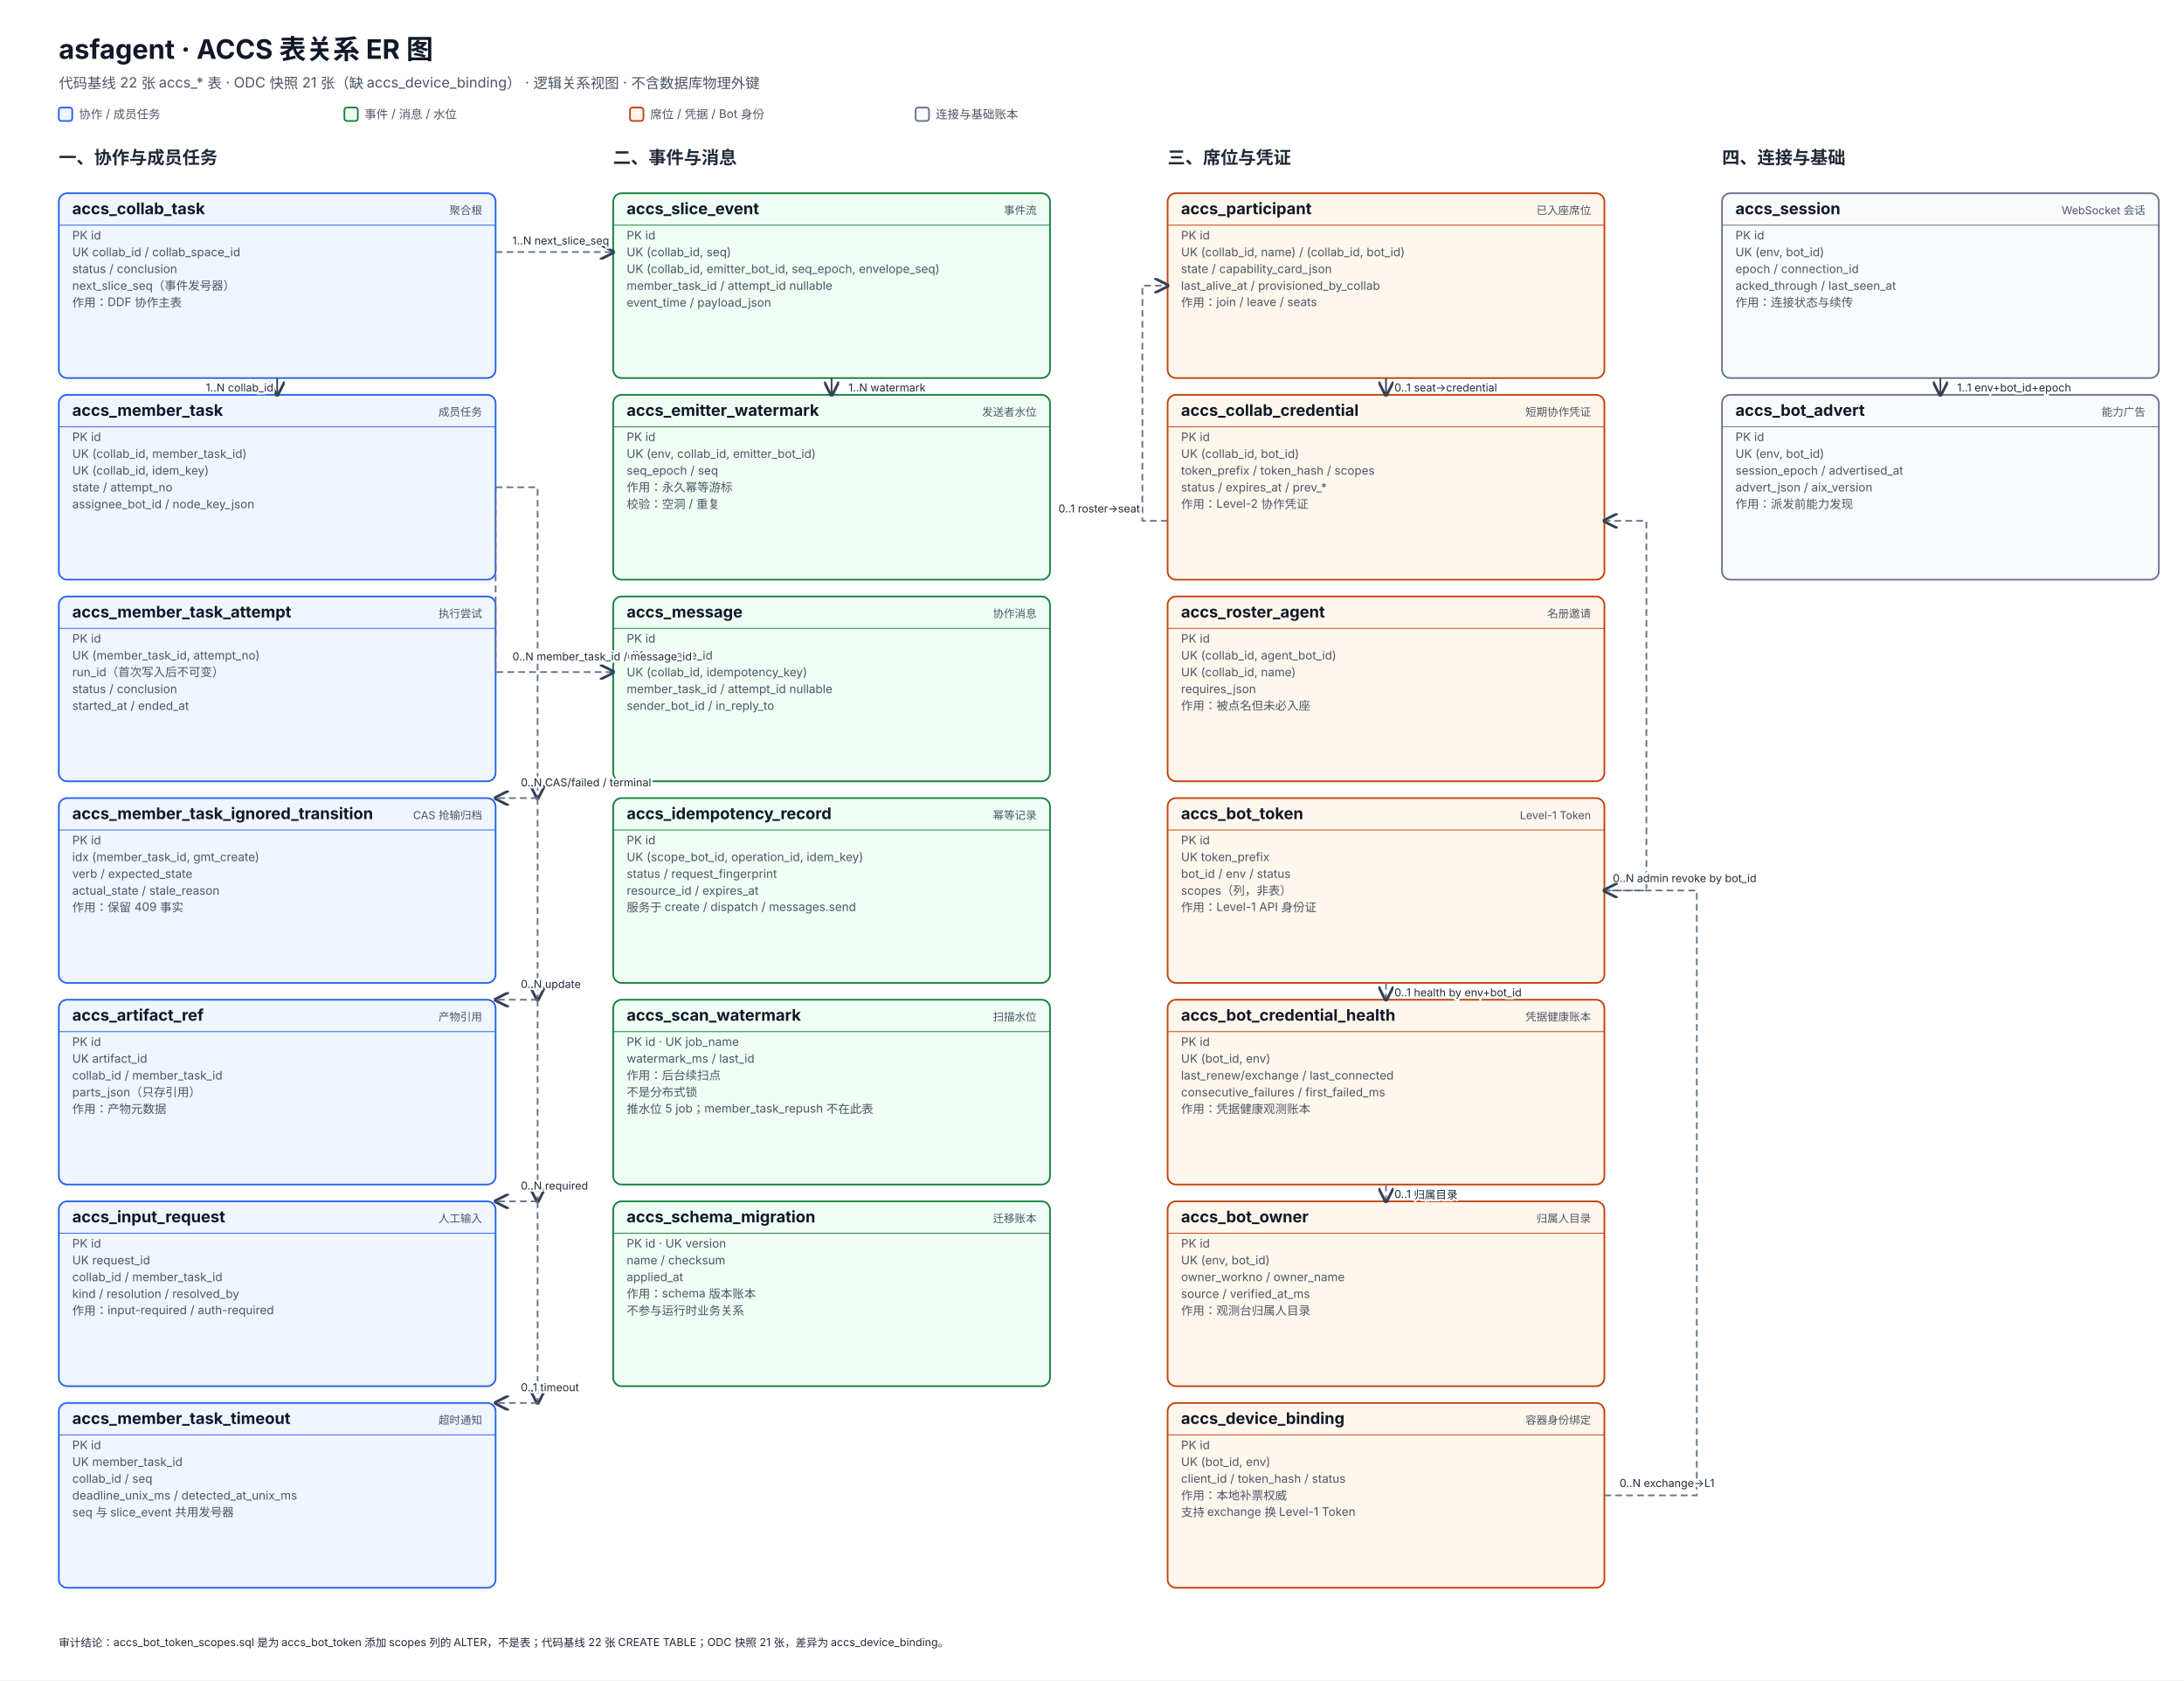
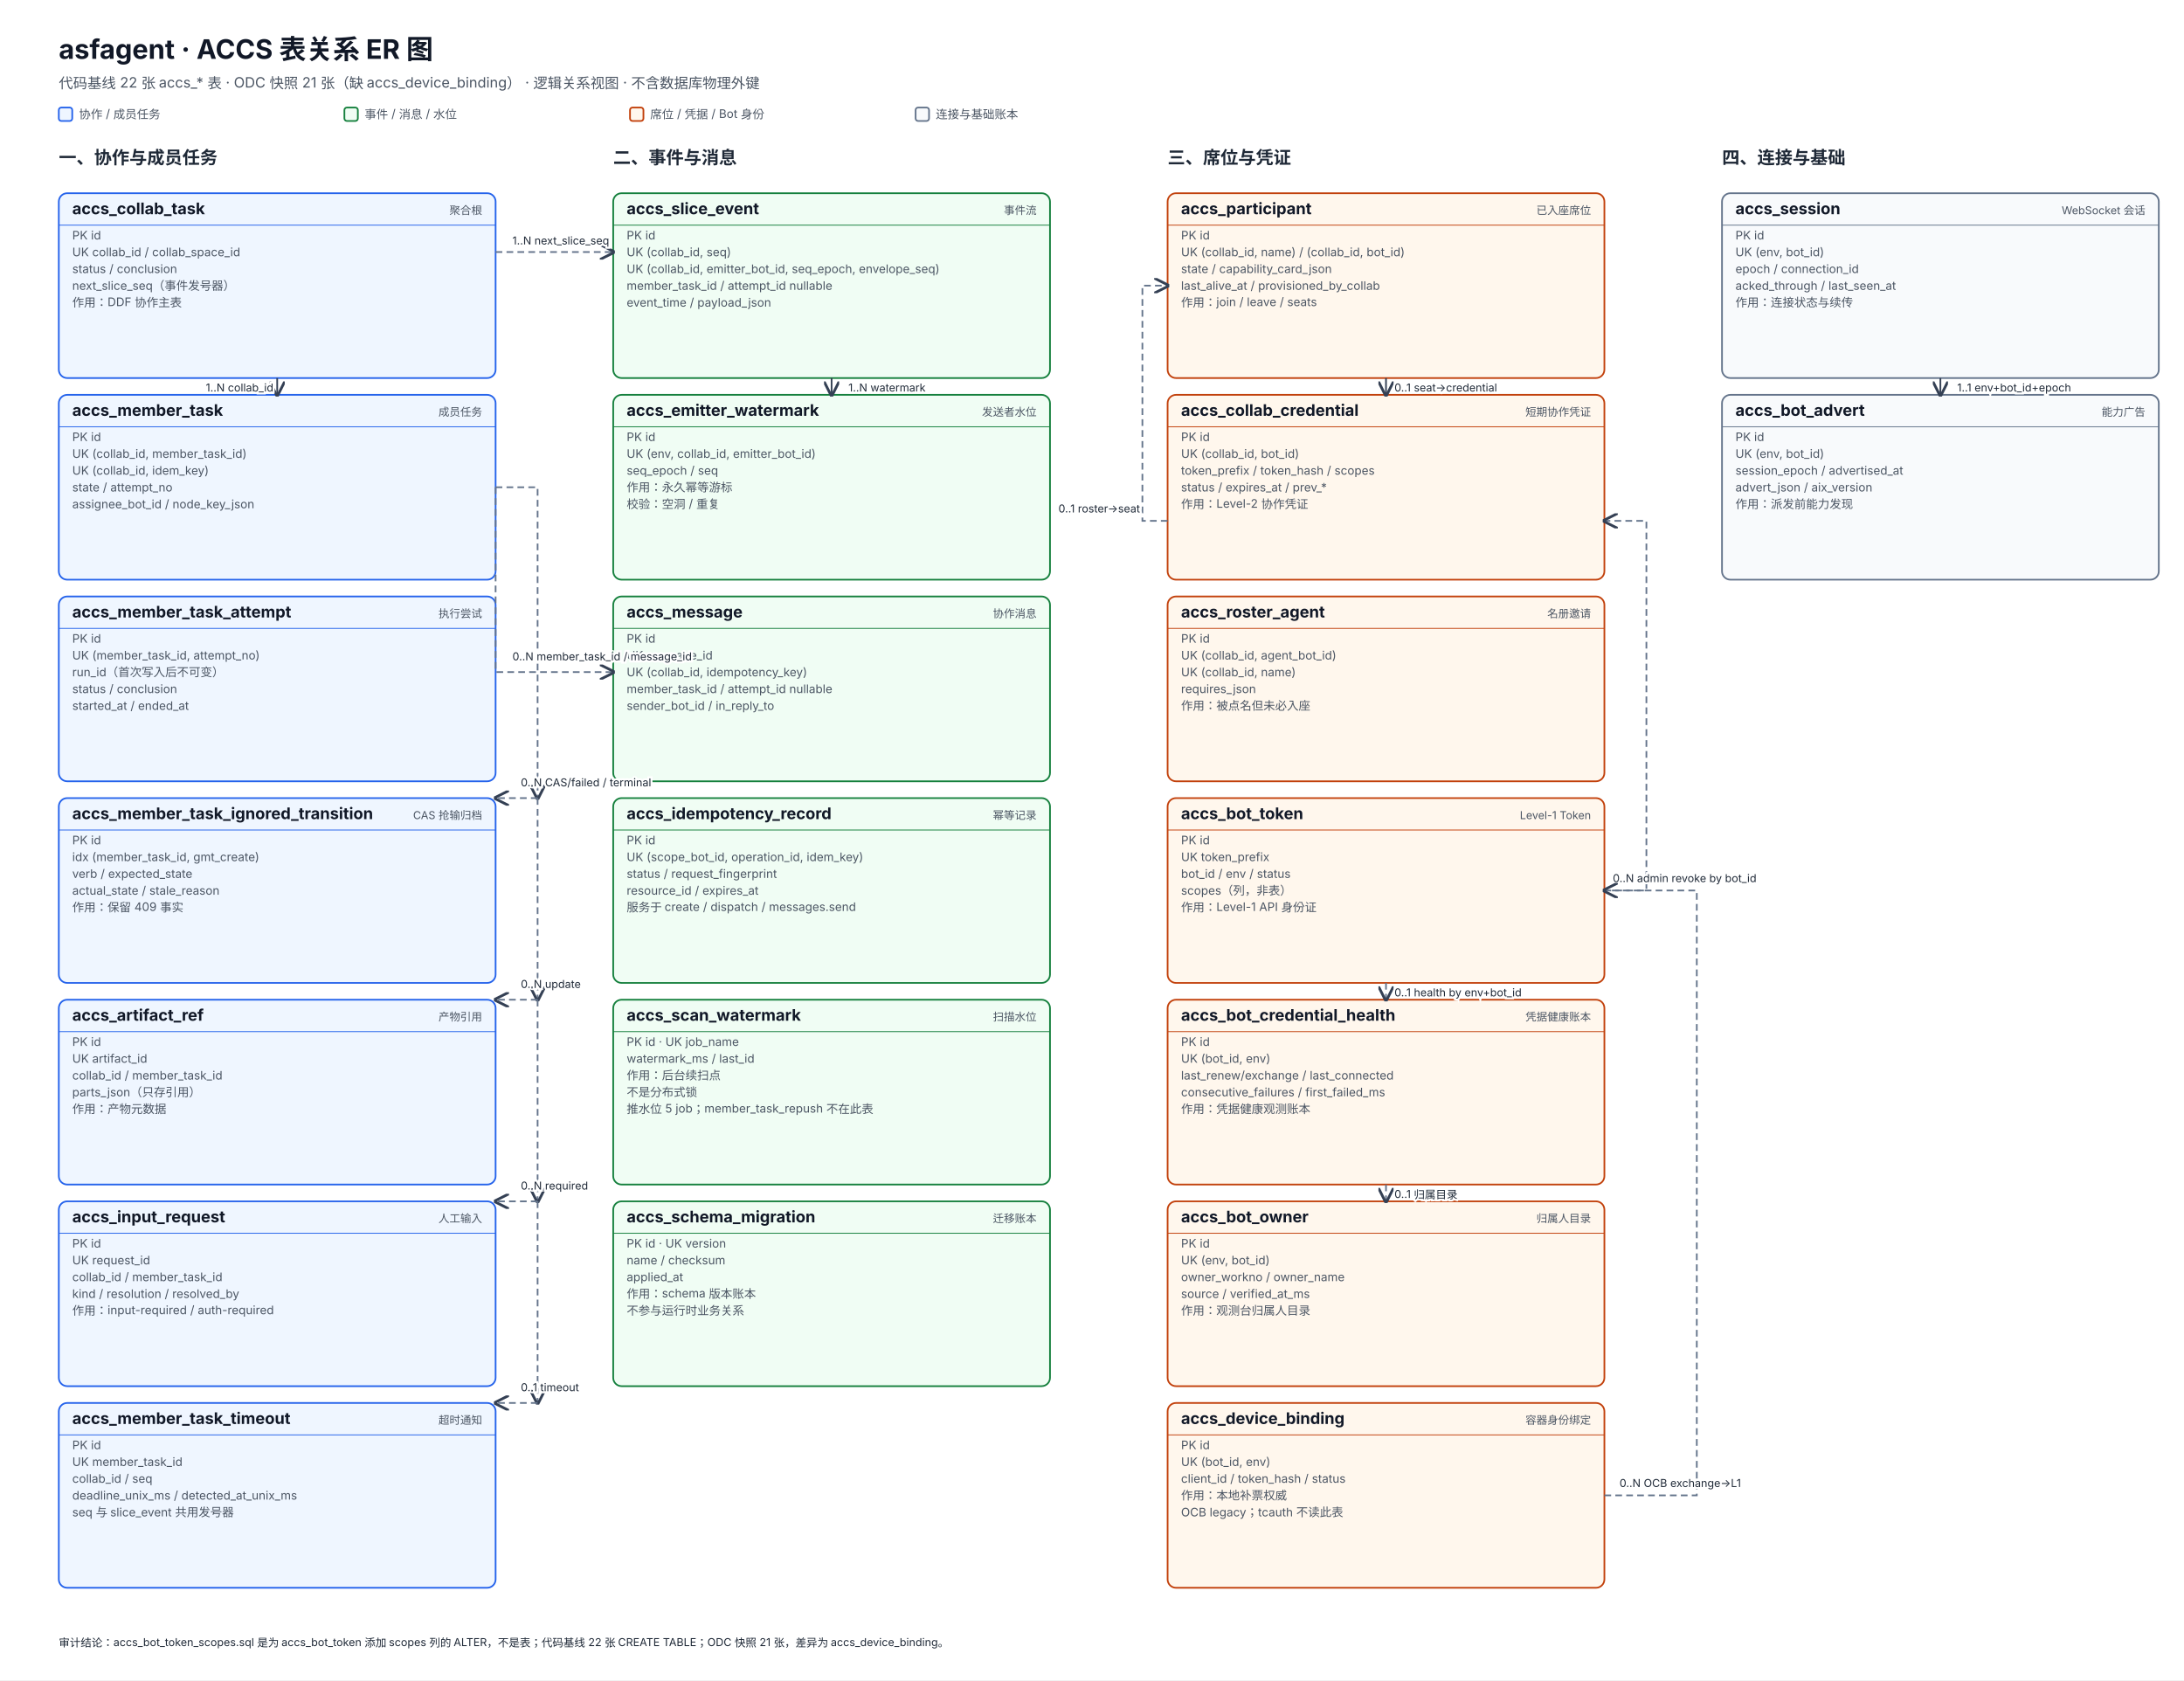
<svg xmlns="http://www.w3.org/2000/svg" width="2600" height="2000" viewBox="0 0 2600 2000">
  <defs>
    <marker id="arr" markerWidth="9" markerHeight="9" refX="8" refY="4.5" orient="auto">
      <path d="M0 0L9 4.5L0 9" fill="none" stroke="#344054" stroke-width="1.6" />
    </marker>
  </defs>
  <rect width="2600" height="2000" fill="#fff" />
  <style>text{font-family:Inter,Segoe UI,Arial,"PingFang SC",sans-serif;fill:#111827}.t{font-size:32px;font-weight:700}.s{font-size:17px;fill:#4b5563}.sec{font-size:21px;font-weight:700;fill:#1f2937}.box{font-size:19px;font-weight:700}.tag{font-size:13px;fill:#4b5563}.f{font-size:14px;fill:#4b5563}.r{font-size:13px;fill:#1f2937;paint-order:stroke;stroke:#fff;stroke-width:5px}</style>
  <text x="70" y="70" class="t">asfagent · ACCS 表关系 ER 图</text>
  <text x="70" y="105" class="s">代码基线 22 张 accs_* 表 · ODC 快照 21 张（缺 accs_device_binding） · 逻辑关系视图 · 不含数据库物理外键</text>
  <rect x="70" y="128" width="16" height="16" rx="3" fill="#eff6ff" stroke="#2563eb" stroke-width="2" />
  <text x="94" y="141" class="f">协作 / 成员任务</text>
  <rect x="410" y="128" width="16" height="16" rx="3" fill="#f0fdf4" stroke="#15803d" stroke-width="2" />
  <text x="434" y="141" class="f">事件 / 消息 / 水位</text>
  <rect x="750" y="128" width="16" height="16" rx="3" fill="#fff7ed" stroke="#c2410c" stroke-width="2" />
  <text x="774" y="141" class="f">席位 / 凭据 / Bot 身份</text>
  <rect x="1090" y="128" width="16" height="16" rx="3" fill="#f8fafc" stroke="#64748b" stroke-width="2" />
  <text x="1114" y="141" class="f">连接与基础账本</text>
  <text x="70" y="195" class="sec">一、协作与成员任务</text>
  <text x="730" y="195" class="sec">二、事件与消息</text>
  <text x="1390" y="195" class="sec">三、席位与凭证</text>
  <text x="2050" y="195" class="sec">四、连接与基础</text>
  <rect x="70" y="230" width="520" height="220" rx="10" fill="#eff6ff" stroke="#2563eb" stroke-width="2" />
  <path d="M70 268H590" stroke="#2563eb" stroke-width="1" />
  <text x="86" y="255" class="box">accs_collab_task</text>
  <text x="574" y="255" text-anchor="end" class="tag">聚合根</text>
  <text x="86" y="285" class="f">PK id</text>
  <text x="86" y="305" class="f">UK collab_id / collab_space_id</text>
  <text x="86" y="325" class="f">status / conclusion</text>
  <text x="86" y="345" class="f">next_slice_seq（事件发号器）</text>
  <text x="86" y="365" class="f">作用：DDF 协作主表</text>
  <rect x="70" y="470" width="520" height="220" rx="10" fill="#eff6ff" stroke="#2563eb" stroke-width="2" />
  <path d="M70 508H590" stroke="#2563eb" stroke-width="1" />
  <text x="86" y="495" class="box">accs_member_task</text>
  <text x="574" y="495" text-anchor="end" class="tag">成员任务</text>
  <text x="86" y="525" class="f">PK id</text>
  <text x="86" y="545" class="f">UK (collab_id, member_task_id)</text>
  <text x="86" y="565" class="f">UK (collab_id, idem_key)</text>
  <text x="86" y="585" class="f">state / attempt_no</text>
  <text x="86" y="605" class="f">assignee_bot_id / node_key_json</text>
  <rect x="70" y="710" width="520" height="220" rx="10" fill="#eff6ff" stroke="#2563eb" stroke-width="2" />
  <path d="M70 748H590" stroke="#2563eb" stroke-width="1" />
  <text x="86" y="735" class="box">accs_member_task_attempt</text>
  <text x="574" y="735" text-anchor="end" class="tag">执行尝试</text>
  <text x="86" y="765" class="f">PK id</text>
  <text x="86" y="785" class="f">UK (member_task_id, attempt_no)</text>
  <text x="86" y="805" class="f">run_id（首次写入后不可变）</text>
  <text x="86" y="825" class="f">status / conclusion</text>
  <text x="86" y="845" class="f">started_at / ended_at</text>
  <rect x="70" y="950" width="520" height="220" rx="10" fill="#eff6ff" stroke="#2563eb" stroke-width="2" />
  <path d="M70 988H590" stroke="#2563eb" stroke-width="1" />
  <text x="86" y="975" class="box">accs_member_task_ignored_transition</text>
  <text x="574" y="975" text-anchor="end" class="tag">CAS 抢输归档</text>
  <text x="86" y="1005" class="f">PK id</text>
  <text x="86" y="1025" class="f">idx (member_task_id, gmt_create)</text>
  <text x="86" y="1045" class="f">verb / expected_state</text>
  <text x="86" y="1065" class="f">actual_state / stale_reason</text>
  <text x="86" y="1085" class="f">作用：保留 409 事实</text>
  <rect x="70" y="1190" width="520" height="220" rx="10" fill="#eff6ff" stroke="#2563eb" stroke-width="2" />
  <path d="M70 1228H590" stroke="#2563eb" stroke-width="1" />
  <text x="86" y="1215" class="box">accs_artifact_ref</text>
  <text x="574" y="1215" text-anchor="end" class="tag">产物引用</text>
  <text x="86" y="1245" class="f">PK id</text>
  <text x="86" y="1265" class="f">UK artifact_id</text>
  <text x="86" y="1285" class="f">collab_id / member_task_id</text>
  <text x="86" y="1305" class="f">parts_json（只存引用）</text>
  <text x="86" y="1325" class="f">作用：产物元数据</text>
  <rect x="70" y="1430" width="520" height="220" rx="10" fill="#eff6ff" stroke="#2563eb" stroke-width="2" />
  <path d="M70 1468H590" stroke="#2563eb" stroke-width="1" />
  <text x="86" y="1455" class="box">accs_input_request</text>
  <text x="574" y="1455" text-anchor="end" class="tag">人工输入</text>
  <text x="86" y="1485" class="f">PK id</text>
  <text x="86" y="1505" class="f">UK request_id</text>
  <text x="86" y="1525" class="f">collab_id / member_task_id</text>
  <text x="86" y="1545" class="f">kind / resolution / resolved_by</text>
  <text x="86" y="1565" class="f">作用：input-required / auth-required</text>
  <rect x="70" y="1670" width="520" height="220" rx="10" fill="#eff6ff" stroke="#2563eb" stroke-width="2" />
  <path d="M70 1708H590" stroke="#2563eb" stroke-width="1" />
  <text x="86" y="1695" class="box">accs_member_task_timeout</text>
  <text x="574" y="1695" text-anchor="end" class="tag">超时通知</text>
  <text x="86" y="1725" class="f">PK id</text>
  <text x="86" y="1745" class="f">UK member_task_id</text>
  <text x="86" y="1765" class="f">collab_id / seq</text>
  <text x="86" y="1785" class="f">deadline_unix_ms / detected_at_unix_ms</text>
  <text x="86" y="1805" class="f">seq 与 slice_event 共用发号器</text>
  <rect x="730" y="230" width="520" height="220" rx="10" fill="#f0fdf4" stroke="#15803d" stroke-width="2" />
  <path d="M730 268H1250" stroke="#15803d" stroke-width="1" />
  <text x="746" y="255" class="box">accs_slice_event</text>
  <text x="1234" y="255" text-anchor="end" class="tag">事件流</text>
  <text x="746" y="285" class="f">PK id</text>
  <text x="746" y="305" class="f">UK (collab_id, seq)</text>
  <text x="746" y="325" class="f">UK (collab_id, emitter_bot_id, seq_epoch, envelope_seq)</text>
  <text x="746" y="345" class="f">member_task_id / attempt_id nullable</text>
  <text x="746" y="365" class="f">event_time / payload_json</text>
  <rect x="730" y="470" width="520" height="220" rx="10" fill="#f0fdf4" stroke="#15803d" stroke-width="2" />
  <path d="M730 508H1250" stroke="#15803d" stroke-width="1" />
  <text x="746" y="495" class="box">accs_emitter_watermark</text>
  <text x="1234" y="495" text-anchor="end" class="tag">发送者水位</text>
  <text x="746" y="525" class="f">PK id</text>
  <text x="746" y="545" class="f">UK (env, collab_id, emitter_bot_id)</text>
  <text x="746" y="565" class="f">seq_epoch / seq</text>
  <text x="746" y="585" class="f">作用：永久幂等游标</text>
  <text x="746" y="605" class="f">校验：空洞 / 重复</text>
  <rect x="730" y="710" width="520" height="220" rx="10" fill="#f0fdf4" stroke="#15803d" stroke-width="2" />
  <path d="M730 748H1250" stroke="#15803d" stroke-width="1" />
  <text x="746" y="735" class="box">accs_message</text>
  <text x="1234" y="735" text-anchor="end" class="tag">协作消息</text>
  <text x="746" y="765" class="f">PK id</text>
  <text x="746" y="785" class="f">UK message_id</text>
  <text x="746" y="805" class="f">UK (collab_id, idempotency_key)</text>
  <text x="746" y="825" class="f">member_task_id / attempt_id nullable</text>
  <text x="746" y="845" class="f">sender_bot_id / in_reply_to</text>
  <rect x="730" y="950" width="520" height="220" rx="10" fill="#f0fdf4" stroke="#15803d" stroke-width="2" />
  <path d="M730 988H1250" stroke="#15803d" stroke-width="1" />
  <text x="746" y="975" class="box">accs_idempotency_record</text>
  <text x="1234" y="975" text-anchor="end" class="tag">幂等记录</text>
  <text x="746" y="1005" class="f">PK id</text>
  <text x="746" y="1025" class="f">UK (scope_bot_id, operation_id, idem_key)</text>
  <text x="746" y="1045" class="f">status / request_fingerprint</text>
  <text x="746" y="1065" class="f">resource_id / expires_at</text>
  <text x="746" y="1085" class="f">服务于 create / dispatch / messages.send</text>
  <rect x="730" y="1190" width="520" height="220" rx="10" fill="#f0fdf4" stroke="#15803d" stroke-width="2" />
  <path d="M730 1228H1250" stroke="#15803d" stroke-width="1" />
  <text x="746" y="1215" class="box">accs_scan_watermark</text>
  <text x="1234" y="1215" text-anchor="end" class="tag">扫描水位</text>
  <text x="746" y="1245" class="f">PK id · UK job_name</text>
  <text x="746" y="1265" class="f">watermark_ms / last_id</text>
  <text x="746" y="1285" class="f">作用：后台续扫点</text>
  <text x="746" y="1305" class="f">不是分布式锁</text>
  <text x="746" y="1325" class="f">推水位 5 job；member_task_repush 不在此表</text>
  <rect x="730" y="1430" width="520" height="220" rx="10" fill="#f0fdf4" stroke="#15803d" stroke-width="2" />
  <path d="M730 1468H1250" stroke="#15803d" stroke-width="1" />
  <text x="746" y="1455" class="box">accs_schema_migration</text>
  <text x="1234" y="1455" text-anchor="end" class="tag">迁移账本</text>
  <text x="746" y="1485" class="f">PK id · UK version</text>
  <text x="746" y="1505" class="f">name / checksum</text>
  <text x="746" y="1525" class="f">applied_at</text>
  <text x="746" y="1545" class="f">作用：schema 版本账本</text>
  <text x="746" y="1565" class="f">不参与运行时业务关系</text>
  <rect x="1390" y="230" width="520" height="220" rx="10" fill="#fff7ed" stroke="#c2410c" stroke-width="2" />
  <path d="M1390 268H1910" stroke="#c2410c" stroke-width="1" />
  <text x="1406" y="255" class="box">accs_participant</text>
  <text x="1894" y="255" text-anchor="end" class="tag">已入座席位</text>
  <text x="1406" y="285" class="f">PK id</text>
  <text x="1406" y="305" class="f">UK (collab_id, name) / (collab_id, bot_id)</text>
  <text x="1406" y="325" class="f">state / capability_card_json</text>
  <text x="1406" y="345" class="f">last_alive_at / provisioned_by_collab</text>
  <text x="1406" y="365" class="f">作用：join / leave / seats</text>
  <rect x="1390" y="470" width="520" height="220" rx="10" fill="#fff7ed" stroke="#c2410c" stroke-width="2" />
  <path d="M1390 508H1910" stroke="#c2410c" stroke-width="1" />
  <text x="1406" y="495" class="box">accs_collab_credential</text>
  <text x="1894" y="495" text-anchor="end" class="tag">短期协作凭证</text>
  <text x="1406" y="525" class="f">PK id</text>
  <text x="1406" y="545" class="f">UK (collab_id, bot_id)</text>
  <text x="1406" y="565" class="f">token_prefix / token_hash / scopes</text>
  <text x="1406" y="585" class="f">status / expires_at / prev_*</text>
  <text x="1406" y="605" class="f">作用：Level-2 协作凭证</text>
  <rect x="1390" y="710" width="520" height="220" rx="10" fill="#fff7ed" stroke="#c2410c" stroke-width="2" />
  <path d="M1390 748H1910" stroke="#c2410c" stroke-width="1" />
  <text x="1406" y="735" class="box">accs_roster_agent</text>
  <text x="1894" y="735" text-anchor="end" class="tag">名册邀请</text>
  <text x="1406" y="765" class="f">PK id</text>
  <text x="1406" y="785" class="f">UK (collab_id, agent_bot_id)</text>
  <text x="1406" y="805" class="f">UK (collab_id, name)</text>
  <text x="1406" y="825" class="f">requires_json</text>
  <text x="1406" y="845" class="f">作用：被点名但未必入座</text>
  <rect x="1390" y="950" width="520" height="220" rx="10" fill="#fff7ed" stroke="#c2410c" stroke-width="2" />
  <path d="M1390 988H1910" stroke="#c2410c" stroke-width="1" />
  <text x="1406" y="975" class="box">accs_bot_token</text>
  <text x="1894" y="975" text-anchor="end" class="tag">Level-1 Token</text>
  <text x="1406" y="1005" class="f">PK id</text>
  <text x="1406" y="1025" class="f">UK token_prefix</text>
  <text x="1406" y="1045" class="f">bot_id / env / status</text>
  <text x="1406" y="1065" class="f">scopes（列，非表）</text>
  <text x="1406" y="1085" class="f">作用：Level-1 API 身份证</text>
  <rect x="1390" y="1190" width="520" height="220" rx="10" fill="#fff7ed" stroke="#c2410c" stroke-width="2" />
  <path d="M1390 1228H1910" stroke="#c2410c" stroke-width="1" />
  <text x="1406" y="1215" class="box">accs_bot_credential_health</text>
  <text x="1894" y="1215" text-anchor="end" class="tag">凭据健康账本</text>
  <text x="1406" y="1245" class="f">PK id</text>
  <text x="1406" y="1265" class="f">UK (bot_id, env)</text>
  <text x="1406" y="1285" class="f">last_renew/exchange / last_connected</text>
  <text x="1406" y="1305" class="f">consecutive_failures / first_failed_ms</text>
  <text x="1406" y="1325" class="f">作用：凭据健康观测账本</text>
  <rect x="1390" y="1430" width="520" height="220" rx="10" fill="#fff7ed" stroke="#c2410c" stroke-width="2" />
  <path d="M1390 1468H1910" stroke="#c2410c" stroke-width="1" />
  <text x="1406" y="1455" class="box">accs_bot_owner</text>
  <text x="1894" y="1455" text-anchor="end" class="tag">归属人目录</text>
  <text x="1406" y="1485" class="f">PK id</text>
  <text x="1406" y="1505" class="f">UK (env, bot_id)</text>
  <text x="1406" y="1525" class="f">owner_workno / owner_name</text>
  <text x="1406" y="1545" class="f">source / verified_at_ms</text>
  <text x="1406" y="1565" class="f">作用：观测台归属人目录</text>
  <rect x="1390" y="1670" width="520" height="220" rx="10" fill="#fff7ed" stroke="#c2410c" stroke-width="2" />
  <path d="M1390 1708H1910" stroke="#c2410c" stroke-width="1" />
  <text x="1406" y="1695" class="box">accs_device_binding</text>
  <text x="1894" y="1695" text-anchor="end" class="tag">容器身份绑定</text>
  <text x="1406" y="1725" class="f">PK id</text>
  <text x="1406" y="1745" class="f">UK (bot_id, env)</text>
  <text x="1406" y="1765" class="f">client_id / token_hash / status</text>
  <text x="1406" y="1785" class="f">作用：本地补票权威</text>
-   <text x="1406" y="1805" class="f">支持 exchange 换 Level-1 Token</text>
+   <text x="1406" y="1805" class="f">OCB legacy；tcauth 不读此表</text>
  <path d="M1650 450V470" stroke="#344054" stroke-width="2" fill="none" marker-end="url(#arr)" />
  <text x="1660" y="466" class="r">0..1 seat→credential</text>
  <path d="M1390 620H1360V340H1390" stroke="#64748b" stroke-width="2" stroke-dasharray="8 5" fill="none" marker-end="url(#arr)" />
  <text x="1260" y="610" class="r">0..1 roster→seat</text>
  <path d="M1910 1060H1960V620H1910" stroke="#64748b" stroke-width="2" stroke-dasharray="8 5" fill="none" marker-end="url(#arr)" />
  <text x="1920" y="1050" class="r">0..N admin revoke by bot_id</text>
  <path d="M1650 1170V1190" stroke="#64748b" stroke-width="2" stroke-dasharray="8 5" fill="none" marker-end="url(#arr)" />
  <text x="1660" y="1186" class="r">0..1 health by env+bot_id</text>
  <path d="M1650 1410V1430" stroke="#64748b" stroke-width="2" stroke-dasharray="8 5" fill="none" marker-end="url(#arr)" />
  <text x="1660" y="1426" class="r">0..1 归属目录</text>
  <path d="M1910 1780H2020V1060H1910" stroke="#64748b" stroke-width="2" stroke-dasharray="8 5" fill="none" marker-end="url(#arr)" />
-   <text x="1928" y="1770" class="r">0..N exchange→L1</text>
+   <text x="1928" y="1770" class="r">0..N OCB exchange→L1</text>
  <rect x="2050" y="230" width="520" height="220" rx="10" fill="#f8fafc" stroke="#64748b" stroke-width="2" />
  <path d="M2050 268H2570" stroke="#64748b" stroke-width="1" />
  <text x="2066" y="255" class="box">accs_session</text>
  <text x="2554" y="255" text-anchor="end" class="tag">WebSocket 会话</text>
  <text x="2066" y="285" class="f">PK id</text>
  <text x="2066" y="305" class="f">UK (env, bot_id)</text>
  <text x="2066" y="325" class="f">epoch / connection_id</text>
  <text x="2066" y="345" class="f">acked_through / last_seen_at</text>
  <text x="2066" y="365" class="f">作用：连接状态与续传</text>
  <rect x="2050" y="470" width="520" height="220" rx="10" fill="#f8fafc" stroke="#64748b" stroke-width="2" />
  <path d="M2050 508H2570" stroke="#64748b" stroke-width="1" />
  <text x="2066" y="495" class="box">accs_bot_advert</text>
  <text x="2554" y="495" text-anchor="end" class="tag">能力广告</text>
  <text x="2066" y="525" class="f">PK id</text>
  <text x="2066" y="545" class="f">UK (env, bot_id)</text>
  <text x="2066" y="565" class="f">session_epoch / advertised_at</text>
  <text x="2066" y="585" class="f">advert_json / aix_version</text>
  <text x="2066" y="605" class="f">作用：派发前能力发现</text>
  <path d="M330 450V470" stroke="#344054" stroke-width="2" fill="none" marker-end="url(#arr)" />
  <text x="245" y="466" class="r">1..N collab_id</text>
  <path d="M590 580H640V950" stroke="#64748b" stroke-width="2" stroke-dasharray="8 5" fill="none" marker-end="url(#arr)" />
  <path d="M640 950H590" stroke="#64748b" stroke-width="2" stroke-dasharray="8 5" fill="none" marker-end="url(#arr)" />
  <text x="620" y="936" class="r">0..N CAS/failed / terminal</text>
  <path d="M640 950V1190" stroke="#64748b" stroke-width="2" stroke-dasharray="8 5" fill="none" marker-end="url(#arr)" />
  <path d="M640 1190H590" stroke="#64748b" stroke-width="2" stroke-dasharray="8 5" fill="none" marker-end="url(#arr)" />
  <text x="620" y="1176" class="r">0..N update</text>
  <path d="M640 1190V1430" stroke="#64748b" stroke-width="2" stroke-dasharray="8 5" fill="none" marker-end="url(#arr)" />
  <path d="M640 1430H590" stroke="#64748b" stroke-width="2" stroke-dasharray="8 5" fill="none" marker-end="url(#arr)" />
  <text x="620" y="1416" class="r">0..N required</text>
  <path d="M640 1430V1670" stroke="#64748b" stroke-width="2" stroke-dasharray="8 5" fill="none" marker-end="url(#arr)" />
  <path d="M640 1670H590" stroke="#64748b" stroke-width="2" stroke-dasharray="8 5" fill="none" marker-end="url(#arr)" />
  <text x="620" y="1656" class="r">0..1 timeout</text>
  <path d="M590 300H730" stroke="#64748b" stroke-width="2" stroke-dasharray="8 5" fill="none" marker-end="url(#arr)" />
  <text x="610" y="291" class="r">1..N next_slice_seq</text>
  <path d="M990 450V470" stroke="#344054" stroke-width="2" fill="none" marker-end="url(#arr)" />
  <text x="1010" y="466" class="r">1..N watermark</text>
  <path d="M590 580V800H730" stroke="#64748b" stroke-width="2" stroke-dasharray="8 5" fill="none" marker-end="url(#arr)" />
  <text x="610" y="786" class="r">0..N member_task_id / message_id</text>
  <path d="M2310 450V470" stroke="#344054" stroke-width="2" fill="none" marker-end="url(#arr)" />
  <text x="2330" y="466" class="r">1..1 env+bot_id+epoch</text>
  <text x="70" y="1960" class="r">审计结论：accs_bot_token_scopes.sql 是为 accs_bot_token 添加 scopes 列的 ALTER，不是表；代码基线 22 张 CREATE TABLE；ODC 快照 21 张，差异为 accs_device_binding。</text>
</svg>
